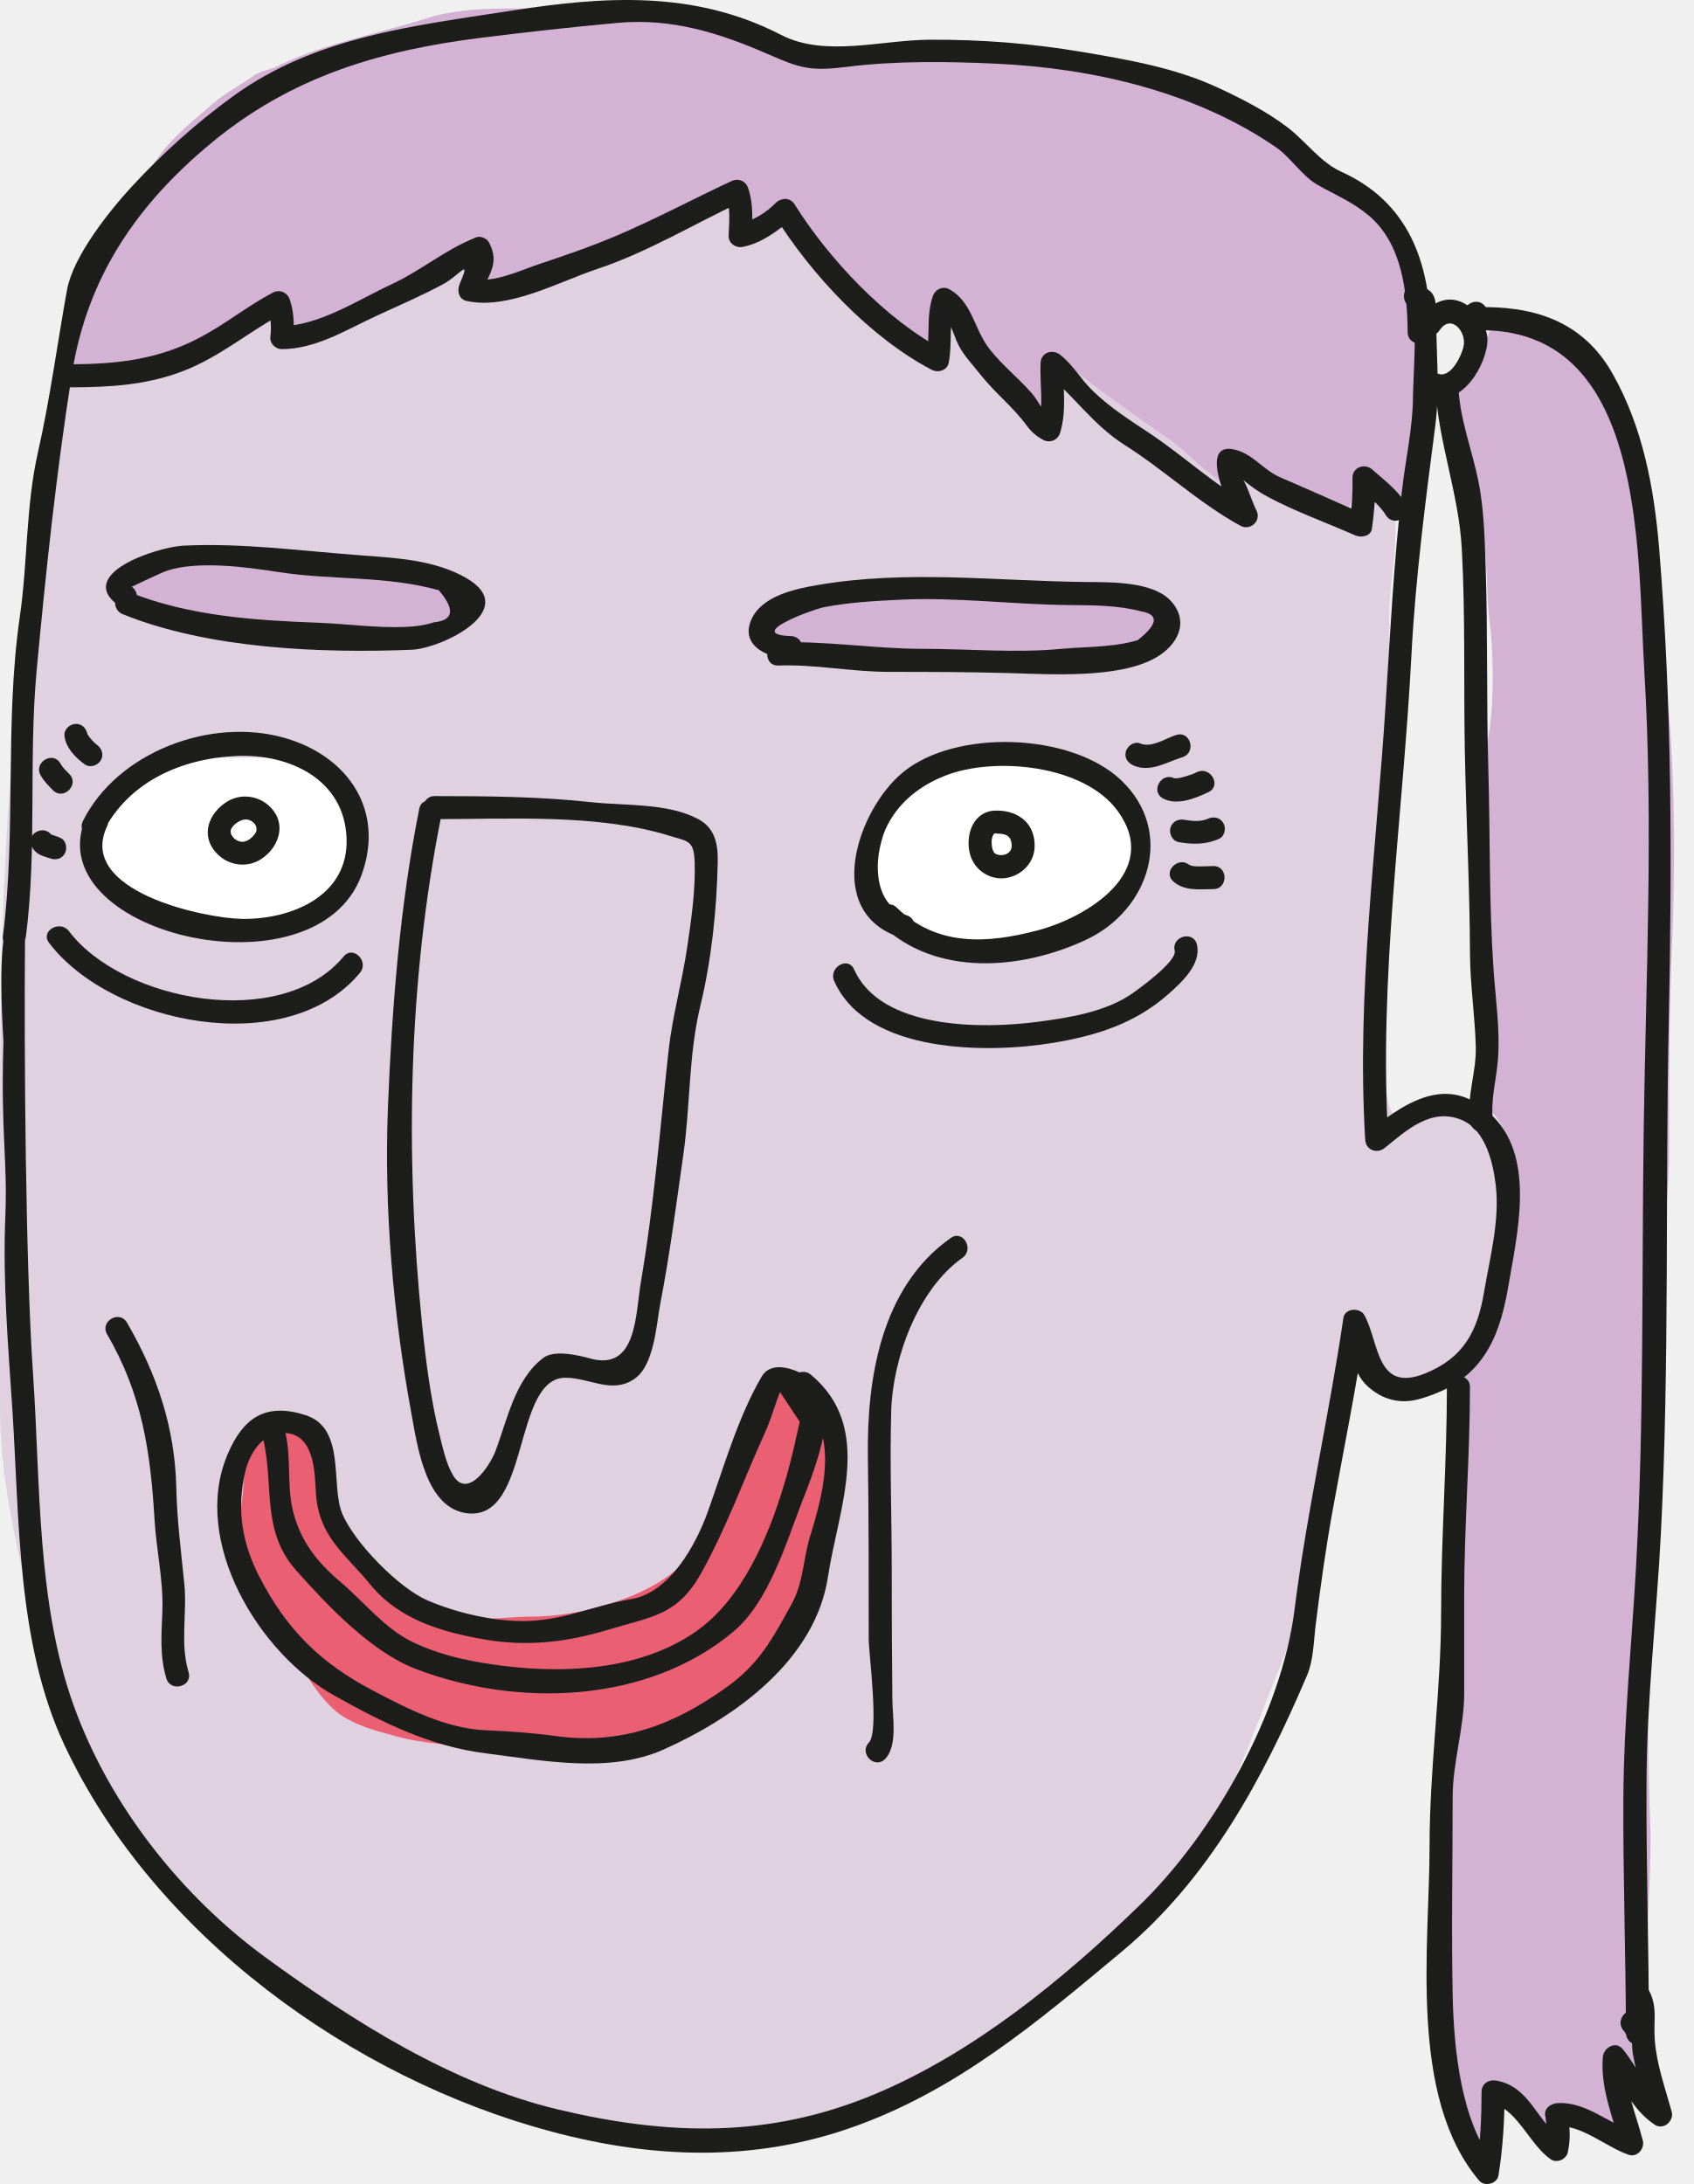
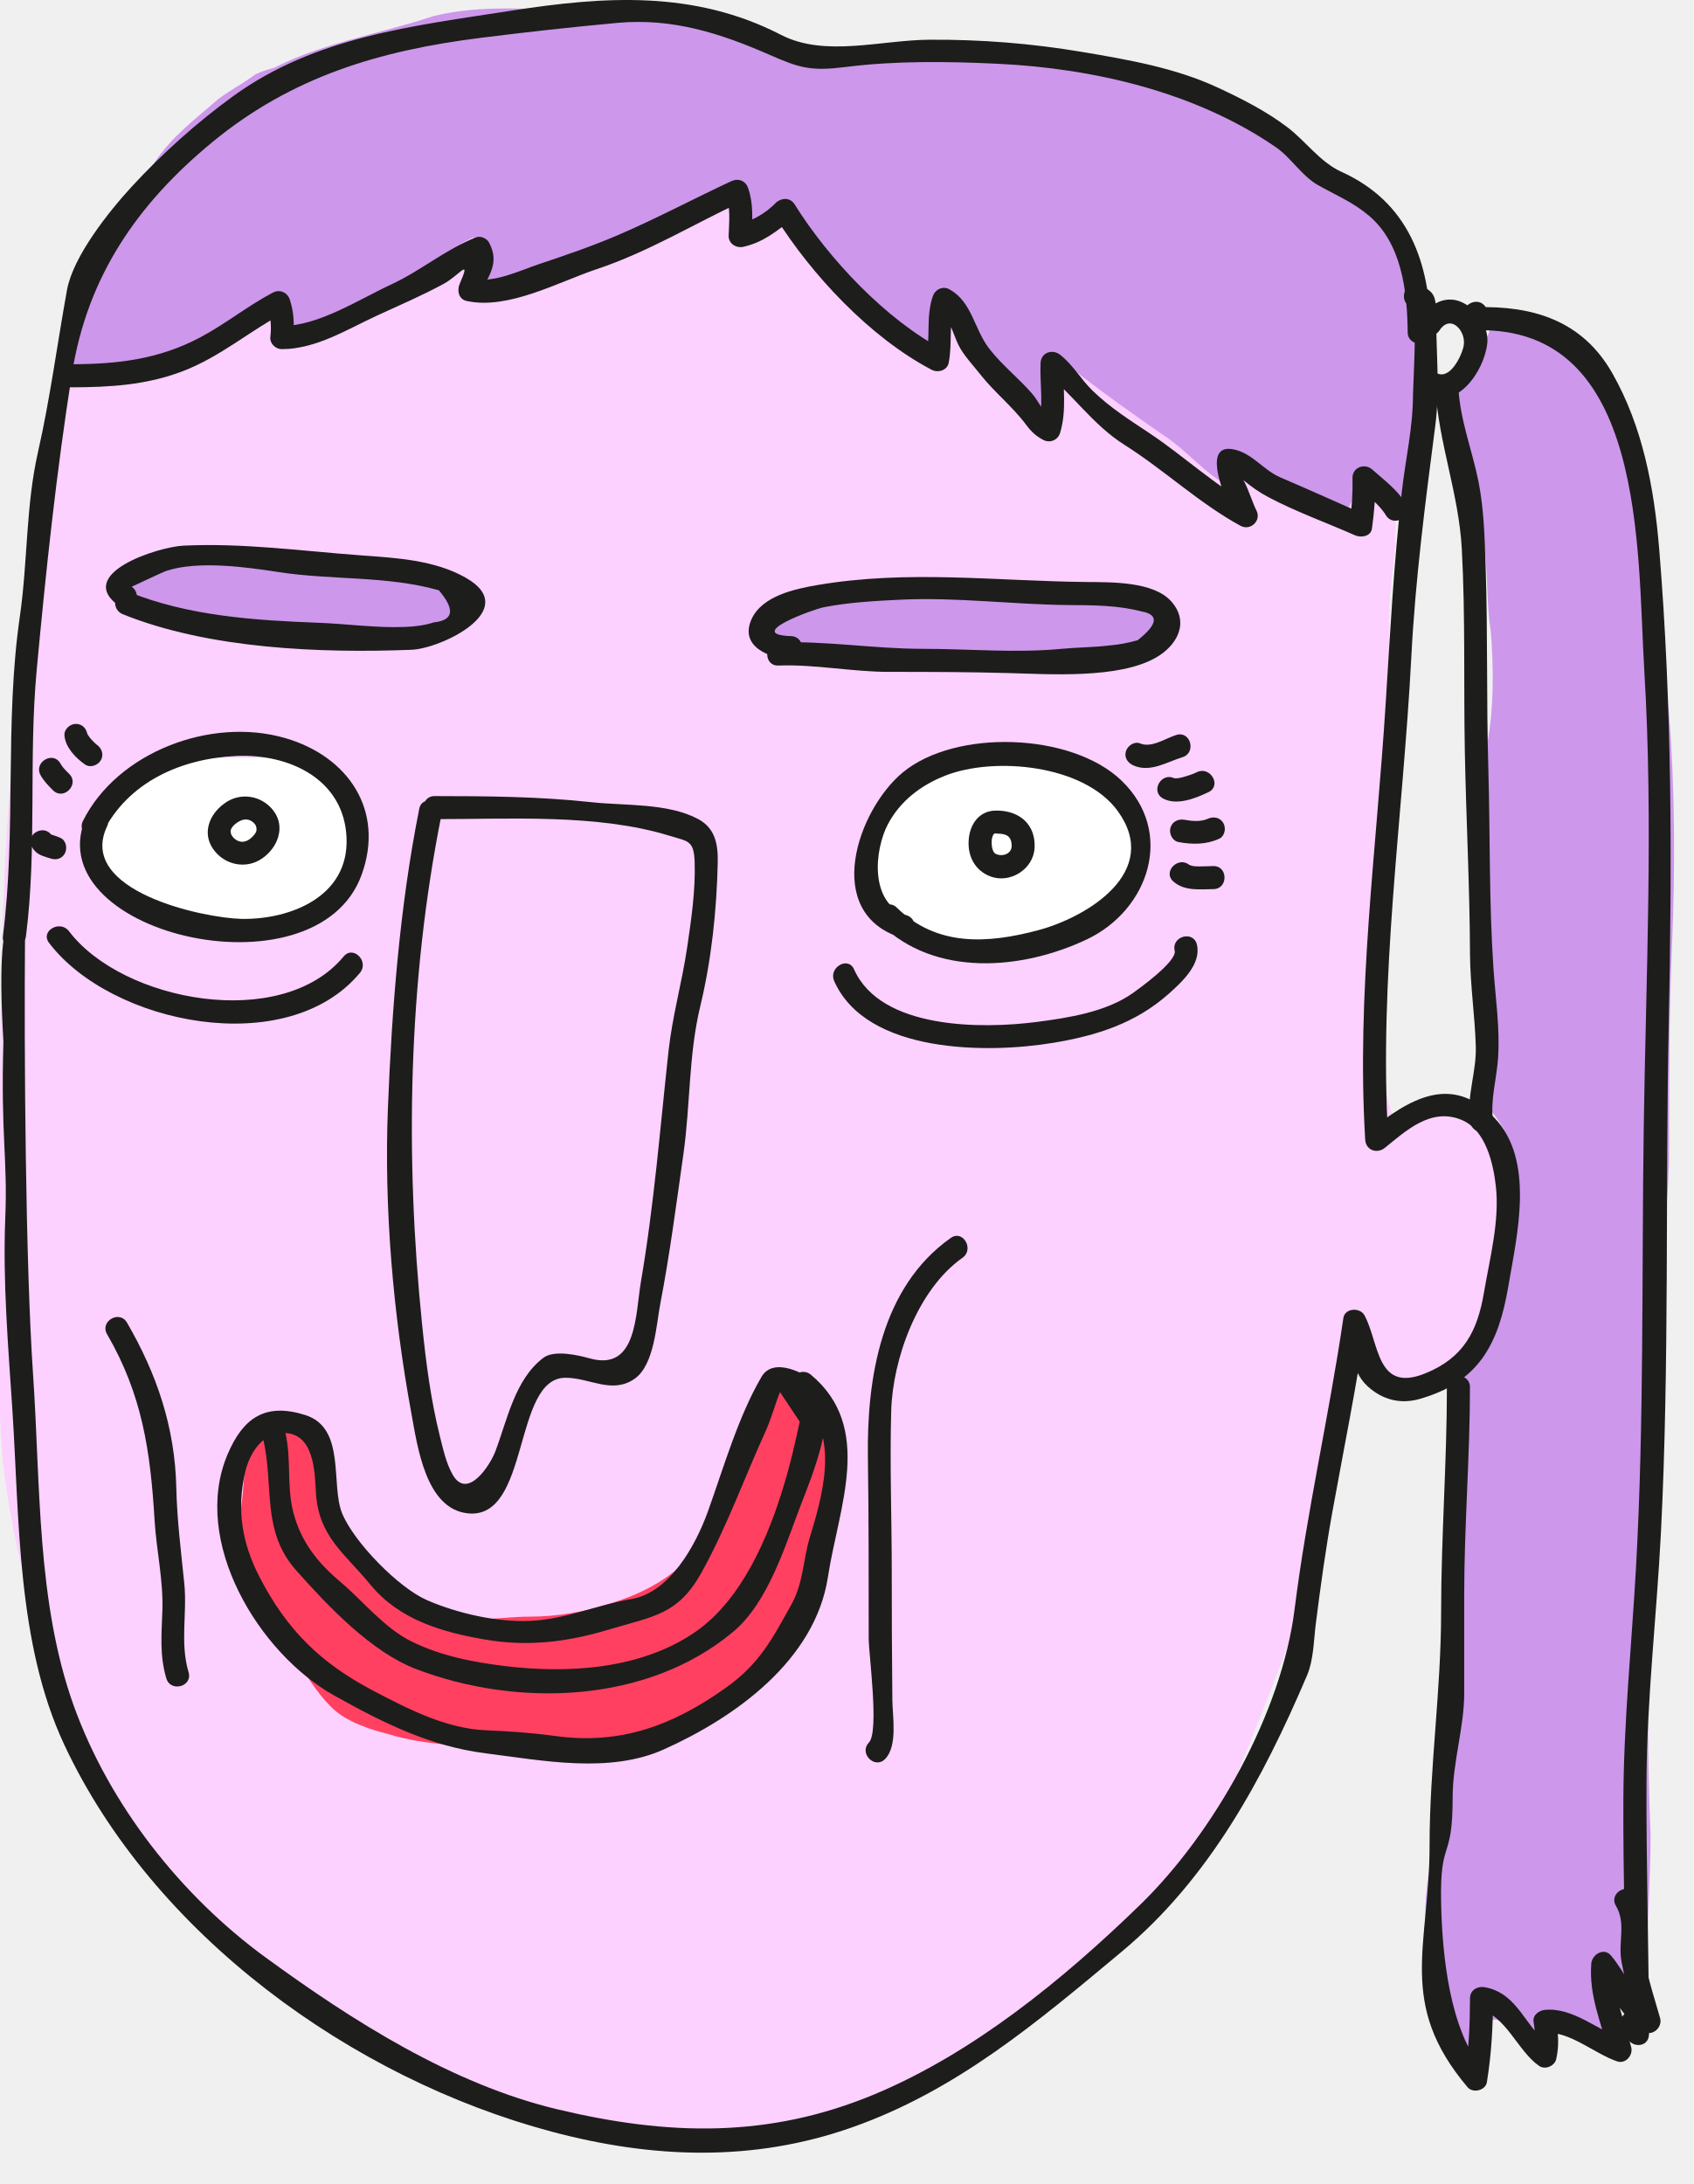
<svg xmlns="http://www.w3.org/2000/svg" width="38" height="49" viewBox="0 0 38 49" fill="none">
-   <path d="M10.068 3.603C8.068 3.785 5.799 5.212 3.921 5.857C2.203 6.448 1.535 7.953 1.252 9.647C0.852 12.046 0.487 14.561 0.276 16.981C0 20.153 0 23.187 0 26.359V31.6C0 33.255 0.414 34.91 0.827 36.565C1.519 39.331 2.219 41.033 4.329 43.047C6.387 45.011 9.589 46.946 12.341 47.7C16.58 48.862 20.684 47.311 23.859 44.425C24.962 43.598 26.479 42.633 27.031 41.392C27.721 40.012 28.272 38.495 28.824 37.116C29.238 36.013 29.238 34.772 29.651 33.531C29.927 32.565 29.927 31.186 30.479 30.221C30.969 30.417 30.884 30.945 31.269 31.143C31.452 31.238 32.503 31.289 32.608 31.09C33.257 29.855 33.741 28.272 33.801 26.88C33.827 26.28 33.853 25.46 33.328 25.041C33.006 24.784 31.175 24.898 31.305 25.117C30.893 24.427 31.168 23.187 31.03 22.36C30.893 21.532 30.893 20.705 30.893 19.877C30.893 17.946 31.168 15.878 31.168 13.809C31.168 13.119 31.306 12.568 31.306 12.016C31.306 11.189 31.444 10.499 30.754 10.085C28.824 8.982 27.307 7.741 25.652 6.362C25.238 6.086 24.824 5.948 24.273 5.81C23.583 5.534 22.893 4.983 22.066 4.569C20.273 3.603 18.342 2.776 16.274 2.776C14.205 2.776 12.136 3.328 10.068 3.603Z" fill="#DFD1DF" />
-   <path d="M6.482 1.397C6.206 1.535 5.999 1.535 5.723 1.672C5.448 1.879 5.172 2.017 4.896 2.224C4.344 2.707 3.861 3.052 3.448 3.672C2.896 4.569 2.206 5.396 1.724 6.293C1.517 6.775 1.379 7.327 1.379 7.878C1.379 8.085 1.31 8.361 1.586 8.43C1.793 8.499 2.206 8.43 2.413 8.43C2.896 8.43 3.31 8.43 3.724 8.292C4.068 8.154 4.344 8.017 4.689 7.878L5.516 7.465C5.792 7.327 5.999 7.051 6.206 6.913C6.413 7.258 5.999 7.948 6.62 7.81C6.896 7.741 7.24 7.396 7.585 7.189C7.861 6.982 8.137 6.775 8.482 6.637C8.826 6.362 9.171 6.223 9.516 6.017C9.861 5.81 10.274 5.465 10.619 5.327C10.895 5.672 10.481 6.293 11.171 6.293C11.998 6.293 12.619 6.223 13.377 5.948C14.067 5.672 14.688 5.396 15.308 5.12C15.653 4.982 16.067 4.775 16.412 4.638C17.032 4.293 16.619 4.638 16.687 4.982C16.756 5.396 17.377 4.775 17.722 4.914C18.204 5.189 18.342 6.017 18.687 6.43C19.032 6.775 19.583 7.051 19.997 7.327C20.411 7.603 20.687 7.878 21.17 8.017C21.308 7.81 21.238 7.396 21.377 7.12C21.721 7.396 21.859 7.878 22.135 8.223C22.342 8.568 22.549 8.913 22.825 9.189C23.583 10.154 23.514 8.499 23.997 8.223C24.686 8.775 25.376 9.258 26.066 9.74C26.617 10.085 27.031 10.637 27.583 10.913C27.79 10.637 27.651 10.43 28.065 10.637C28.341 10.775 28.617 10.913 28.893 11.12C29.306 11.326 29.72 11.464 30.134 11.602C30.272 11.464 30.341 11.051 30.547 10.982C30.686 10.982 30.893 11.188 31.099 11.257C31.582 11.395 31.651 11.051 31.72 10.637C31.927 9.947 31.858 9.189 31.996 8.43C32.065 7.948 32.203 7.465 31.996 6.982C31.789 6.223 31.582 5.189 30.961 4.638C30.341 4.017 29.582 3.534 28.893 3.052C28.203 2.638 27.376 2.224 26.617 2.086C25.79 1.879 25.1 1.397 24.204 1.397C22.756 1.397 21.308 1.328 19.859 1.328C19.308 1.328 18.756 1.328 18.204 1.397C17.515 1.465 17.101 0.983 16.549 0.638C15.515 0.086 14.274 0.224 13.171 0.224C11.998 0.224 10.826 0.086 9.723 0.362C8.482 0.776 7.103 0.983 5.999 1.604M32.479 8.982C32.617 9.327 32.547 9.602 32.617 9.878C32.754 10.43 32.961 10.982 33.099 11.464C33.444 12.292 33.306 13.326 33.444 14.154C33.513 14.981 33.513 15.877 33.375 16.636C33.237 17.394 33.237 18.084 33.237 18.843V23.945C33.237 24.359 33.168 24.635 33.444 24.911C33.72 25.255 33.927 25.6 33.927 26.083C33.996 26.91 33.858 27.738 33.72 28.496C33.651 29.186 33.513 30.013 33.099 30.565C32.893 30.703 32.824 30.772 32.824 30.979V33.186C32.824 34.978 32.824 36.84 32.547 38.564C32.479 39.392 32.341 40.219 32.203 41.047C31.866 43.069 32.073 45.425 32.778 47.34C32.842 47.515 33.048 48.159 33.204 48.246C33.886 48.625 33.306 47.253 33.789 47.253C33.927 47.253 34.203 47.597 34.341 47.735C34.409 47.804 34.616 48.149 34.823 48.08C35.03 48.011 34.892 47.528 35.168 47.391C35.582 47.253 36.064 47.873 36.409 48.011C36.547 47.666 36.409 47.321 36.547 46.977C36.685 46.356 36.823 46.839 37.099 47.046C37.237 46.701 37.099 46.218 37.03 45.942C36.961 45.184 36.961 44.494 36.961 43.736C36.961 42.908 37.03 42.081 37.03 41.184C36.961 39.46 36.961 37.668 36.961 35.875C36.961 34.634 36.961 33.461 37.099 32.151C37.168 31.048 37.099 29.944 37.237 28.841C37.306 27.807 37.444 26.841 37.444 25.807C37.444 24.29 37.444 22.773 37.512 21.187C37.581 19.532 37.581 17.739 37.444 16.015C37.375 15.257 37.099 14.498 37.099 13.74C37.099 13.119 37.03 12.636 36.892 12.016C36.547 10.292 35.996 7.878 34.134 7.258C33.927 7.258 33.789 7.189 33.651 7.189C33.306 7.189 33.513 7.258 33.375 7.534C33.237 7.741 33.03 7.948 32.893 8.154C32.824 8.361 32.754 8.568 32.547 8.775" fill="#D4B2D4" />
-   <path d="M5.982 31.823C5.413 32.237 5.516 33.168 5.413 33.788C5.361 34.047 5.309 34.306 5.361 34.564C5.413 34.874 5.62 35.185 5.775 35.443C5.878 35.754 6.085 36.012 6.24 36.271C6.395 36.633 6.551 36.995 6.706 37.305C6.913 37.667 7.223 38.133 7.533 38.391C7.843 38.65 8.309 38.805 8.723 38.908C9.55 39.167 10.481 39.167 11.36 39.219C11.877 39.27 12.395 39.27 12.86 39.27C13.481 39.27 13.998 39.322 14.567 39.115C15.032 38.908 15.601 38.65 16.015 38.34C16.584 37.977 17.049 37.46 17.463 36.943C17.721 36.581 17.928 36.271 18.084 35.857C18.29 35.288 18.601 34.719 18.756 34.099C18.911 33.426 19.066 32.392 18.601 31.771C18.342 31.306 17.67 30.53 17.153 31.099C16.791 31.513 16.739 32.237 16.532 32.754C16.325 33.375 16.015 34.15 15.601 34.719C15.239 35.34 14.412 35.754 13.739 35.961C13.119 36.167 12.498 36.271 11.877 36.271C11.257 36.271 10.585 36.426 10.016 36.219C9.705 36.167 9.395 36.064 9.136 35.857C8.774 35.65 8.568 35.34 8.309 35.133C7.999 34.823 7.688 34.616 7.533 34.202C7.378 33.84 7.326 33.426 7.275 33.064C7.223 32.702 6.551 31.461 6.085 31.927" fill="#EA5F72" />
+   <path d="M10.068 3.603C8.068 3.785 5.799 5.212 3.921 5.857C2.203 6.448 1.535 7.953 1.252 9.647C0.852 12.046 0.487 14.561 0.276 16.981C0 20.153 0 23.187 0 26.359V31.6C0 33.255 0.414 34.91 0.827 36.565C1.519 39.331 2.219 41.033 4.329 43.047C6.387 45.011 9.589 46.946 12.341 47.7C16.58 48.862 20.684 47.311 23.859 44.425C24.962 43.598 26.479 42.633 27.031 41.392C27.721 40.012 28.272 38.495 28.824 37.116C29.238 36.013 29.238 34.772 29.651 33.531C29.927 32.565 29.927 31.186 30.479 30.221C30.969 30.417 30.884 30.945 31.269 31.143C31.452 31.238 32.503 31.289 32.608 31.09C33.257 29.855 33.741 28.272 33.801 26.88C33.827 26.28 33.853 25.46 33.328 25.041C33.006 24.784 31.175 24.898 31.305 25.117C30.893 24.427 31.168 23.187 31.03 22.36C30.893 21.532 30.893 20.705 30.893 19.877C30.893 17.946 31.168 15.878 31.168 13.809C31.168 13.119 31.306 12.568 31.306 12.016C31.306 11.189 31.444 10.499 30.754 10.085C28.824 8.982 27.307 7.741 25.652 6.362C25.238 6.086 24.824 5.948 24.273 5.81C23.583 5.534 22.893 4.983 22.066 4.569C20.273 3.603 18.342 2.776 16.274 2.776C14.205 2.776 12.136 3.328 10.068 3.603Z" fill="#FCD0FF" />
+   <path d="M6.482 1.397C6.206 1.535 5.999 1.535 5.723 1.672C5.448 1.879 5.172 2.017 4.896 2.224C4.344 2.707 3.861 3.052 3.448 3.672C2.896 4.569 2.206 5.396 1.724 6.293C1.517 6.775 1.379 7.327 1.379 7.878C1.379 8.085 1.31 8.361 1.586 8.43C1.793 8.499 2.206 8.43 2.413 8.43C2.896 8.43 3.31 8.43 3.724 8.292C4.068 8.154 4.344 8.017 4.689 7.878L5.516 7.465C5.792 7.327 5.999 7.051 6.206 6.913C6.413 7.258 5.999 7.948 6.62 7.81C6.896 7.741 7.24 7.396 7.585 7.189C7.861 6.982 8.137 6.775 8.482 6.637C8.826 6.362 9.171 6.223 9.516 6.017C9.861 5.81 10.274 5.465 10.619 5.327C10.895 5.672 10.481 6.293 11.171 6.293C11.998 6.293 12.619 6.223 13.377 5.948C14.067 5.672 14.688 5.396 15.308 5.12C15.653 4.982 16.067 4.775 16.412 4.638C17.032 4.293 16.619 4.638 16.687 4.982C16.756 5.396 17.377 4.775 17.722 4.914C18.204 5.189 18.342 6.017 18.687 6.43C19.032 6.775 19.583 7.051 19.997 7.327C20.411 7.603 20.687 7.878 21.17 8.017C21.308 7.81 21.238 7.396 21.377 7.12C21.721 7.396 21.859 7.878 22.135 8.223C22.342 8.568 22.549 8.913 22.825 9.189C23.583 10.154 23.514 8.499 23.997 8.223C24.686 8.775 25.376 9.258 26.066 9.74C26.617 10.085 27.031 10.637 27.583 10.913C27.79 10.637 27.651 10.43 28.065 10.637C28.341 10.775 28.617 10.913 28.892 11.12C29.306 11.326 29.72 11.464 30.134 11.602C30.272 11.464 30.341 11.05 30.547 10.982C30.686 10.982 30.893 11.188 31.099 11.257C31.582 11.395 31.651 11.05 31.72 10.637C31.927 9.947 31.858 9.189 31.996 8.43C32.065 7.948 32.203 7.465 31.996 6.982C31.789 6.223 31.582 5.189 30.961 4.638C30.341 4.017 29.582 3.534 28.892 3.052C28.203 2.638 27.376 2.224 26.617 2.086C25.79 1.879 25.1 1.397 24.204 1.397C22.756 1.397 21.308 1.328 19.859 1.328C19.308 1.328 18.756 1.328 18.204 1.397C17.515 1.465 17.101 0.983 16.549 0.638C15.515 0.086 14.274 0.224 13.171 0.224C11.998 0.224 10.826 0.086 9.723 0.362C8.482 0.776 7.103 0.983 5.999 1.604M32.479 8.982C32.617 9.326 32.547 9.602 32.617 9.878C32.754 10.43 32.961 10.982 33.099 11.464C33.444 12.292 33.306 13.326 33.444 14.154C33.513 14.981 33.513 15.877 33.375 16.636C33.237 17.394 33.237 18.084 33.237 18.843V23.945C33.237 24.359 33.168 24.635 33.444 24.911C33.72 25.255 33.927 25.6 33.927 26.083C33.996 26.91 33.858 27.738 33.72 28.496C33.651 29.186 33.513 30.013 33.099 30.565C32.893 30.703 32.824 30.772 32.824 30.979V33.186C32.824 34.978 32.824 36.84 32.547 38.564C32.479 39.392 32.341 40.219 32.203 41.047C31.866 43.069 31.843 43.483 32.547 45.398C32.612 45.573 32.818 46.217 32.974 46.304C33.656 46.682 33.075 45.31 33.558 45.31C33.697 45.31 33.972 45.655 34.11 45.793C34.179 45.862 34.386 46.206 34.593 46.138C34.8 46.069 34.662 45.586 34.938 45.448C35.351 45.31 35.834 45.931 36.179 46.069C36.317 45.724 36.179 45.379 36.317 45.034C36.454 44.414 36.593 44.897 36.868 45.103C37.006 44.758 36.868 44.276 36.8 44C36.73 43.242 36.961 44.494 36.961 43.736C36.961 42.908 37.03 42.081 37.03 41.184C36.961 39.46 36.961 37.668 36.961 35.875C36.961 34.634 36.961 33.461 37.099 32.151C37.168 31.048 37.099 29.944 37.237 28.841C37.306 27.807 37.444 26.841 37.444 25.807C37.444 24.29 37.444 22.773 37.512 21.187C37.581 19.532 37.581 17.739 37.444 16.015C37.375 15.257 37.099 14.498 37.099 13.74C37.099 13.119 37.03 12.636 36.892 12.016C36.547 10.292 35.996 7.878 34.134 7.258C33.927 7.258 33.789 7.189 33.651 7.189C33.306 7.189 33.513 7.258 33.375 7.534C33.237 7.741 33.03 7.948 32.893 8.154C32.824 8.361 32.754 8.568 32.547 8.775" fill="#CD97EB" />
+   <path d="M5.982 31.823C5.413 32.237 5.516 33.168 5.413 33.788C5.361 34.047 5.309 34.306 5.361 34.564C5.413 34.874 5.62 35.185 5.775 35.443C5.878 35.754 6.085 36.012 6.24 36.271C6.395 36.633 6.551 36.995 6.706 37.305C6.913 37.667 7.223 38.133 7.533 38.391C7.843 38.65 8.309 38.805 8.723 38.908C9.55 39.167 10.481 39.167 11.36 39.219C11.877 39.27 12.395 39.27 12.86 39.27C13.481 39.27 13.998 39.322 14.567 39.115C15.032 38.908 15.601 38.65 16.015 38.34C16.584 37.977 17.049 37.46 17.463 36.943C17.721 36.581 17.928 36.271 18.084 35.857C18.29 35.288 18.601 34.719 18.756 34.099C18.911 33.426 19.066 32.392 18.601 31.771C18.342 31.306 17.67 30.53 17.153 31.099C16.791 31.513 16.739 32.237 16.532 32.754C16.325 33.375 16.015 34.15 15.601 34.719C15.239 35.34 14.412 35.754 13.739 35.961C13.119 36.167 12.498 36.271 11.877 36.271C11.257 36.271 10.585 36.426 10.016 36.219C9.705 36.167 9.395 36.064 9.136 35.857C8.774 35.65 8.568 35.34 8.309 35.133C7.999 34.823 7.688 34.616 7.533 34.202C7.378 33.84 7.326 33.426 7.275 33.064C7.223 32.702 6.551 31.461 6.085 31.927" fill="#FF4061" />
  <path d="M9.406 18.146C8.969 20.326 8.791 22.634 8.703 24.852C8.613 27.11 8.821 29.492 9.23 31.715C9.367 32.458 9.551 33.852 10.494 33.953C11.901 34.103 11.498 30.907 12.69 30.911C13.236 30.913 13.731 31.286 14.237 30.934C14.681 30.625 14.724 29.714 14.812 29.259C15.026 28.147 15.172 27.021 15.331 25.9C15.49 24.785 15.445 23.674 15.712 22.568C15.962 21.533 16.079 20.419 16.102 19.357C16.111 18.935 16.045 18.578 15.655 18.372C14.976 18.013 14.013 18.079 13.28 17.999C12.105 17.871 10.93 17.861 9.75 17.861C9.417 17.861 9.417 18.378 9.75 18.378C11.424 18.379 13.405 18.254 15.013 18.749C15.44 18.881 15.57 18.845 15.585 19.357C15.603 19.987 15.509 20.631 15.417 21.252C15.303 22.03 15.085 22.793 14.999 23.575C14.809 25.308 14.675 27.026 14.38 28.749C14.254 29.492 14.293 30.771 13.236 30.478C12.971 30.404 12.435 30.279 12.19 30.464C11.551 30.948 11.384 31.85 11.112 32.565C10.995 32.875 10.483 33.669 10.152 33.08C10.007 32.822 9.939 32.506 9.868 32.221C9.662 31.397 9.555 30.553 9.469 29.71C9.084 25.935 9.156 22.016 9.904 18.283C9.97 17.957 9.472 17.819 9.406 18.146Z" fill="#1D1D1B" />
  <path d="M0.077 23.368C0.015 25.499 0.173 25.989 0.119 27.305C0.06 28.756 0.183 30.188 0.278 31.634C0.438 34.09 0.376 36.871 1.444 39.149C3.437 43.402 7.887 46.628 12.375 47.825C14.638 48.429 16.89 48.512 19.108 47.732C21.468 46.903 23.28 45.36 25.172 43.782C27.13 42.148 28.336 39.906 29.323 37.589C29.47 37.245 29.472 36.816 29.517 36.453C29.625 35.596 29.742 34.745 29.896 33.896C30.149 32.496 30.431 31.117 30.637 29.709L30.164 29.771C30.408 30.219 30.255 30.717 30.688 31.108C31.012 31.4 31.409 31.512 31.848 31.387C33.172 31.011 33.619 30.16 33.839 28.858C34.032 27.714 34.446 26.028 33.519 25.071C32.561 24.081 31.619 24.652 30.704 25.387L31.146 25.57C30.926 21.92 31.475 18.352 31.664 14.716C31.754 12.982 31.978 11.261 32.201 9.544C32.308 8.721 32.217 7.832 32.217 7.003C32.217 6.637 32.159 6.512 31.813 6.396C31.495 6.291 31.361 6.79 31.675 6.895C31.808 6.939 31.7 8.655 31.7 8.859C31.7 9.595 31.533 10.293 31.451 11.02C31.273 12.598 31.187 14.2 31.087 15.787C30.881 19.07 30.43 22.273 30.628 25.57C30.643 25.808 30.894 25.894 31.07 25.752C31.532 25.381 32.108 24.828 32.807 25.133C33.339 25.366 33.504 26.118 33.559 26.614C33.646 27.394 33.424 28.223 33.294 28.991C33.146 29.871 32.834 30.464 31.978 30.812C30.873 31.262 30.948 30.131 30.611 29.509C30.512 29.328 30.171 29.344 30.138 29.572C29.818 31.76 29.318 33.914 29.043 36.11C28.753 38.428 27.242 41.122 25.57 42.744C23.853 44.411 21.841 46.058 19.623 46.986C17.247 47.979 14.989 47.917 12.512 47.326C10.14 46.761 7.918 45.346 5.969 43.925C4.058 42.533 2.454 40.493 1.653 38.265C0.82 35.948 0.909 33.286 0.743 30.859C0.57 28.34 0.54 23.59 0.561 21.072C0.563 20.738 -0.156 19.473 0.077 23.368" fill="#1D1D1B" />
  <path d="M0.583 21C0.834 19.025 0.638 17.02 0.823 15.035C1.03 12.807 1.265 10.591 1.615 8.379C1.96 6.202 3.082 4.574 4.766 3.187C6.551 1.717 8.524 1.132 10.791 0.848C11.812 0.72 12.831 0.607 13.856 0.513C15.083 0.402 16.15 0.742 17.261 1.228C17.944 1.528 18.19 1.601 18.98 1.502C20.093 1.362 21.253 1.377 22.371 1.43C24.539 1.532 26.825 2.066 28.623 3.302C28.965 3.537 29.208 3.951 29.572 4.155C29.97 4.378 30.354 4.537 30.708 4.836C31.455 5.466 31.571 6.548 31.581 7.456C31.584 7.789 32.102 7.789 32.098 7.456C32.081 5.881 31.599 4.533 30.088 3.852C29.622 3.641 29.289 3.164 28.884 2.856C28.404 2.491 27.859 2.215 27.314 1.962C26.36 1.52 25.311 1.34 24.282 1.166C23.134 0.973 22.021 0.885 20.855 0.891C19.762 0.897 18.51 1.291 17.522 0.782C15.575 -0.222 13.562 -0.087 11.456 0.242C9.266 0.583 7.072 0.819 5.223 2.163C4.409 2.755 3.645 3.441 2.963 4.179C2.447 4.739 1.64 5.75 1.503 6.506C1.287 7.698 1.122 8.955 0.854 10.134C0.576 11.358 0.624 12.597 0.446 13.826C0.099 16.217 0.368 18.619 0.066 21C0.024 21.33 0.541 21.326 0.583 21Z" fill="#1D1D1B" />
  <path d="M1.609 8.69C2.467 8.687 3.277 8.64 4.085 8.334C4.934 8.013 5.595 7.428 6.381 7.012L6.001 6.857C6.074 7.093 6.094 7.332 6.064 7.574C6.056 7.714 6.187 7.834 6.322 7.833C7.098 7.828 7.768 7.399 8.453 7.083C8.957 6.85 9.463 6.635 9.952 6.369C10.311 6.174 10.58 5.752 10.312 6.372C10.25 6.516 10.288 6.713 10.467 6.752C11.402 6.957 12.524 6.327 13.389 6.038C14.537 5.656 15.576 5.02 16.665 4.512L16.285 4.358C16.394 4.672 16.358 4.968 16.347 5.289C16.341 5.464 16.516 5.573 16.674 5.538C17.123 5.439 17.434 5.181 17.788 4.901L17.382 4.848C18.204 6.164 19.517 7.57 20.903 8.297C21.041 8.37 21.248 8.313 21.283 8.143C21.373 7.69 21.274 7.228 21.425 6.786L21.045 6.94C21.283 7.075 21.385 7.498 21.5 7.735C21.617 7.973 21.831 8.193 21.993 8.4C22.306 8.8 22.713 9.116 23.024 9.534C23.137 9.687 23.24 9.781 23.402 9.868C23.551 9.949 23.732 9.877 23.782 9.714C23.941 9.191 23.837 8.684 23.862 8.145L23.421 8.328C24.079 8.852 24.5 9.52 25.234 9.985C26.13 10.552 26.897 11.286 27.829 11.796C28.057 11.921 28.312 11.672 28.183 11.443C28.12 11.33 27.948 10.816 27.885 10.765C28.089 10.929 28.228 11.033 28.466 11.159C29.079 11.484 29.764 11.728 30.4 12.01C30.534 12.07 30.755 12.037 30.78 11.856C30.834 11.471 30.858 11.106 30.86 10.716L30.419 10.899C30.653 11.107 30.926 11.289 31.093 11.561C31.267 11.844 31.715 11.585 31.539 11.299C31.346 10.985 31.058 10.776 30.785 10.533C30.619 10.386 30.345 10.481 30.343 10.716C30.351 11.051 30.331 11.386 30.281 11.719L30.661 11.564C30.013 11.276 29.38 10.992 28.727 10.712C28.352 10.552 28.116 10.194 27.718 10.092C26.807 9.856 27.654 11.555 27.737 11.704L28.09 11.35C27.258 10.894 26.576 10.245 25.791 9.721C25.341 9.421 24.909 9.15 24.516 8.769C24.237 8.499 24.092 8.206 23.787 7.962C23.612 7.823 23.356 7.905 23.345 8.145C23.323 8.629 23.428 9.101 23.283 9.576C23.41 9.524 23.536 9.473 23.663 9.422C23.387 9.271 23.327 9.028 23.144 8.819C22.841 8.475 22.481 8.191 22.199 7.83C21.851 7.385 21.814 6.781 21.306 6.494C21.154 6.407 20.981 6.49 20.927 6.648C20.772 7.101 20.877 7.54 20.783 8.005L21.164 7.85C19.878 7.176 18.592 5.809 17.828 4.587C17.733 4.434 17.554 4.431 17.422 4.535C17.176 4.79 16.881 4.958 16.537 5.039L16.864 5.289C16.878 4.917 16.906 4.574 16.784 4.22C16.726 4.052 16.561 3.992 16.404 4.066C15.545 4.466 14.726 4.906 13.851 5.28C13.276 5.526 12.688 5.727 12.095 5.925C11.66 6.07 11.081 6.358 10.605 6.253L10.759 6.633C10.954 6.181 11.221 5.914 10.973 5.444C10.923 5.349 10.784 5.285 10.681 5.325C10.012 5.585 9.449 6.069 8.791 6.375C8.045 6.721 7.155 7.31 6.322 7.316L6.581 7.574C6.598 7.253 6.599 7.022 6.501 6.72C6.447 6.557 6.273 6.485 6.121 6.565C5.549 6.867 5.052 7.275 4.475 7.578C3.552 8.064 2.637 8.169 1.609 8.172C1.276 8.173 1.276 8.69 1.609 8.69Z" fill="#1D1D1B" />
-   <path d="M2.823 13.53C3.252 13.745 3.895 13.816 4.323 13.959C4.894 14.102 5.466 14.102 6.037 14.173C7.037 14.245 7.965 14.245 8.965 14.316C9.393 14.388 11.035 14.031 10.464 13.316C10.107 12.888 9.036 12.817 8.465 12.745C7.607 12.674 6.751 12.674 5.965 12.531C5.251 12.46 4.466 12.46 3.751 12.531C3.537 12.602 2.109 13.031 2.823 13.388" fill="#D4B2D4" />
+   <path d="M2.823 13.53C3.252 13.745 3.895 13.816 4.323 13.959C4.894 14.102 5.466 14.102 6.037 14.173C7.037 14.245 7.965 14.245 8.965 14.316C9.393 14.388 11.035 14.031 10.464 13.316C10.107 12.888 9.036 12.817 8.465 12.745C7.607 12.674 6.751 12.674 5.965 12.531C5.251 12.46 4.466 12.46 3.751 12.531C3.537 12.602 2.109 13.031 2.823 13.388" fill="#CD97EB" />
  <path d="M2.754 13.78C4.677 14.558 7.189 14.659 9.236 14.578C9.895 14.551 11.714 13.684 10.451 12.963C9.751 12.563 8.887 12.517 8.098 12.46C6.768 12.362 5.449 12.178 4.114 12.242C3.535 12.271 1.633 12.884 2.693 13.611C2.969 13.8 3.227 13.352 2.954 13.164C2.957 13.167 3.616 12.848 3.734 12.808C4.437 12.573 5.528 12.723 6.238 12.833C7.438 13.021 8.665 12.911 9.845 13.243C10.214 13.677 10.177 13.917 9.734 13.963C9.524 14.032 9.302 14.058 9.083 14.066C8.447 14.092 7.777 13.996 7.139 13.972C5.714 13.918 4.227 13.822 2.892 13.281C2.583 13.156 2.449 13.657 2.754 13.78Z" fill="#1D1D1B" />
-   <path d="M17.463 14.673C18.034 14.601 18.605 14.816 19.177 14.816H21.462C22.247 14.816 23.032 14.887 23.818 14.816C24.389 14.745 25.675 14.816 26.103 14.316C26.746 13.388 24.889 13.316 24.389 13.316C23.461 13.316 22.533 13.316 21.675 13.173C21.105 13.173 16.605 13.102 17.105 14.316C17.248 14.53 17.534 14.53 17.748 14.53" fill="#D4B2D4" />
+   <path d="M17.463 14.673C18.034 14.601 18.605 14.816 19.177 14.816H21.462C22.247 14.816 23.032 14.887 23.818 14.816C24.389 14.745 25.675 14.816 26.103 14.316C26.746 13.388 24.889 13.316 24.389 13.316C23.461 13.316 22.533 13.316 21.675 13.173C21.105 13.173 16.605 13.102 17.105 14.316C17.248 14.53 17.534 14.53 17.748 14.53" fill="#CD97EB" />
  <path d="M17.463 14.932C18.282 14.901 19.115 15.074 19.944 15.074C20.843 15.074 21.741 15.076 22.64 15.101C23.545 15.126 25.093 15.231 25.924 14.759C26.415 14.482 26.694 13.958 26.274 13.49C25.874 13.044 24.932 13.063 24.389 13.058C22.344 13.038 20.375 12.779 18.339 13.126C17.832 13.213 17.097 13.369 16.86 13.893C16.583 14.509 17.265 14.772 17.748 14.789C18.082 14.8 18.081 14.283 17.748 14.272C16.683 14.235 18.244 13.671 18.476 13.625C19.039 13.514 19.619 13.483 20.191 13.455C21.466 13.393 22.716 13.565 23.992 13.575C24.54 13.579 25.07 13.579 25.606 13.717C26.004 13.788 25.977 14.004 25.525 14.363C25.318 14.423 25.107 14.463 24.892 14.481C24.536 14.524 24.175 14.523 23.818 14.557C22.787 14.656 21.729 14.557 20.695 14.557C19.616 14.557 18.532 14.375 17.462 14.414C17.13 14.427 17.129 14.944 17.463 14.932ZM2.402 29.934C3.192 31.295 3.375 32.559 3.468 34.107C3.509 34.784 3.667 35.46 3.643 36.139C3.624 36.667 3.579 37.146 3.732 37.657C3.828 37.975 4.327 37.839 4.231 37.519C4.034 36.862 4.202 36.201 4.135 35.533C4.062 34.812 3.971 34.1 3.955 33.374C3.925 32.026 3.52 30.829 2.848 29.673C2.681 29.385 2.234 29.645 2.402 29.934ZM21.331 27.774C19.763 28.88 19.446 30.926 19.471 32.692C19.491 34.047 19.489 35.403 19.489 36.759C19.489 37.115 19.73 38.851 19.493 39.097C19.262 39.337 19.628 39.704 19.859 39.463C20.141 39.17 20.025 38.518 20.02 38.158C20.009 37.188 20.006 36.218 20.006 35.248C20.006 34.051 19.96 32.85 19.994 31.654C20.027 30.494 20.582 28.933 21.592 28.22C21.863 28.03 21.604 27.581 21.331 27.774ZM25.439 17.178C25.814 17.335 26.178 17.096 26.529 16.988C26.846 16.889 26.71 16.39 26.391 16.489C26.145 16.565 25.835 16.788 25.577 16.679C25.446 16.625 25.292 16.737 25.258 16.86C25.218 17.009 25.309 17.123 25.439 17.178ZM26.092 17.914C26.399 18.082 26.826 17.91 27.114 17.771C27.414 17.626 27.152 17.18 26.853 17.324C26.764 17.368 26.67 17.399 26.575 17.426C26.524 17.441 26.47 17.455 26.417 17.461C26.395 17.463 26.373 17.463 26.35 17.463C26.379 17.463 26.307 17.442 26.353 17.467C26.06 17.307 25.799 17.753 26.092 17.914ZM26.439 18.892C26.75 18.95 27.06 18.951 27.352 18.818C27.48 18.76 27.511 18.577 27.445 18.465C27.368 18.334 27.219 18.313 27.091 18.372C26.938 18.441 26.736 18.423 26.577 18.393C26.438 18.367 26.298 18.429 26.258 18.574C26.223 18.701 26.301 18.866 26.439 18.892ZM26.325 19.778C26.575 19.997 26.913 19.951 27.222 19.948C27.555 19.945 27.555 19.428 27.222 19.431C27.122 19.433 27.022 19.439 26.922 19.439C26.872 19.439 26.82 19.439 26.771 19.432C26.749 19.428 26.727 19.423 26.706 19.416C26.724 19.421 26.666 19.39 26.69 19.412C26.441 19.193 26.074 19.557 26.325 19.778ZM1.446 16.5C1.467 16.768 1.697 17.005 1.907 17.152C2.023 17.233 2.194 17.173 2.261 17.059C2.337 16.93 2.283 16.786 2.168 16.705C2.145 16.689 2.143 16.688 2.163 16.702C2.149 16.691 2.136 16.679 2.123 16.666C2.089 16.635 2.057 16.6 2.027 16.564C2.009 16.544 2 16.53 1.974 16.488C1.966 16.475 1.959 16.462 1.952 16.449C1.981 16.503 1.956 16.416 1.963 16.5C1.952 16.359 1.854 16.241 1.704 16.241C1.572 16.241 1.435 16.359 1.446 16.5ZM0.91 17.392C0.981 17.521 1.086 17.628 1.188 17.73C1.424 17.967 1.79 17.601 1.554 17.365C1.481 17.292 1.406 17.222 1.356 17.131C1.195 16.839 0.749 17.1 0.91 17.392ZM0.72 19.011C0.765 19.084 0.823 19.142 0.901 19.179C0.945 19.2 0.99 19.217 1.037 19.231C1.046 19.234 1.139 19.265 1.097 19.247C1.226 19.305 1.375 19.285 1.451 19.154C1.517 19.042 1.487 18.858 1.358 18.8C1.306 18.777 1.255 18.756 1.2 18.74C1.174 18.732 1.149 18.725 1.124 18.716C1.142 18.723 1.156 18.734 1.166 18.75C0.99 18.467 0.543 18.727 0.72 19.011ZM31.941 8.8C32.655 9.279 33.295 8.337 33.366 7.709C33.406 7.348 33.15 6.968 32.842 6.803C32.45 6.592 32.069 6.815 31.849 7.151C31.664 7.43 32.112 7.689 32.295 7.412C32.548 7.027 32.91 7.44 32.834 7.774C32.779 8.017 32.509 8.56 32.202 8.354C31.924 8.168 31.666 8.615 31.941 8.8Z" fill="#1D1D1B" />
  <path d="M32.885 7.153C32.948 7.253 32.992 7.311 33.093 7.371L33.224 6.889L33.108 6.893C32.776 6.907 32.774 7.42 33.108 7.411C36.935 7.299 36.726 12.341 36.89 15.056C37.095 18.46 36.927 21.878 36.877 25.285C36.829 28.589 36.888 31.89 36.702 35.191C36.605 36.917 36.428 38.623 36.42 40.355C36.411 42.115 36.474 43.874 36.478 45.633H36.995C36.968 45.416 36.937 45.359 36.79 45.191C36.57 44.939 36.206 45.307 36.423 45.556L36.478 45.633C36.518 45.954 36.996 45.976 36.995 45.633C36.991 43.741 36.93 41.849 36.939 39.957C36.948 38.097 37.167 36.252 37.262 34.397C37.456 30.578 37.358 26.749 37.438 22.927C37.513 19.379 37.515 15.848 37.223 12.309C37.11 10.946 36.854 9.57 36.17 8.37C35.492 7.181 34.377 6.856 33.108 6.893V7.411L33.224 7.406C33.476 7.395 33.583 7.057 33.354 6.924L33.332 6.892C33.154 6.61 32.706 6.87 32.885 7.153Z" fill="#1D1D1B" />
-   <path d="M32.202 8.707C32.272 9.932 32.728 11.075 32.795 12.314C32.877 13.827 32.835 15.342 32.863 16.856C32.892 18.372 32.973 19.887 32.979 21.404C32.983 22.097 33.089 22.785 33.109 23.477C33.126 24.057 32.902 24.576 32.979 25.161C33.022 25.487 33.54 25.491 33.496 25.161C33.432 24.667 33.574 24.23 33.608 23.746C33.654 23.076 33.552 22.405 33.506 21.738C33.404 20.248 33.433 18.73 33.39 17.235C33.346 15.72 33.38 14.205 33.329 12.69C33.307 12.06 33.292 11.421 33.169 10.803C33.026 10.093 32.76 9.438 32.719 8.707C32.7 8.375 32.183 8.373 32.202 8.707ZM32.461 31.122C32.461 32.807 32.331 34.489 32.331 36.172C32.331 37.928 32.072 39.649 32.072 41.407C32.072 43.655 31.59 47.04 33.185 48.925C33.304 49.066 33.586 48.998 33.617 48.811C33.719 48.183 33.754 47.565 33.756 46.928L33.429 47.178C34.032 47.285 34.304 48.112 34.792 48.447C34.926 48.54 35.137 48.449 35.172 48.293C35.241 47.981 35.216 47.768 35.181 47.447L34.922 47.706C35.465 47.656 36.028 48.169 36.538 48.344C36.731 48.41 36.902 48.207 36.856 48.025C36.695 47.397 36.425 46.812 36.476 46.151L36.035 46.334C36.428 46.798 36.605 47.325 37.124 47.67C37.318 47.799 37.561 47.588 37.504 47.378C37.357 46.842 37.165 46.322 37.124 45.762C37.091 45.3 37.203 45.003 36.959 44.596C36.788 44.31 36.341 44.57 36.513 44.856C36.746 45.246 36.559 45.677 36.636 46.1C36.725 46.582 36.875 47.044 37.005 47.516L37.385 47.224C36.933 46.924 36.741 46.371 36.4 45.968C36.242 45.78 35.975 45.948 35.959 46.151C35.904 46.869 36.182 47.478 36.357 48.163L36.676 47.845C36.103 47.649 35.556 47.131 34.922 47.188C34.794 47.2 34.647 47.298 34.664 47.447C34.704 47.682 34.707 47.918 34.673 48.155L35.053 48.001C34.468 47.6 34.333 46.815 33.566 46.679C33.403 46.65 33.239 46.749 33.239 46.928C33.237 47.519 33.214 48.087 33.118 48.673L33.551 48.559C32.773 47.641 32.615 45.934 32.591 44.791C32.559 43.303 32.59 41.81 32.59 40.321C32.59 39.536 32.849 38.761 32.849 37.989V35.785C32.849 34.233 32.978 32.678 32.978 31.122C32.978 30.788 32.461 30.788 32.461 31.122Z" fill="#1D1D1B" />
+   <path d="M32.202 8.707C32.272 9.932 32.728 11.075 32.795 12.314C32.877 13.827 32.835 15.342 32.863 16.856C32.892 18.372 32.973 19.887 32.979 21.404C32.983 22.097 33.089 22.785 33.109 23.477C33.126 24.057 32.902 24.576 32.979 25.161C33.022 25.487 33.54 25.491 33.496 25.161C33.432 24.667 33.574 24.23 33.608 23.746C33.654 23.076 33.552 22.405 33.506 21.738C33.404 20.248 33.433 18.73 33.39 17.235C33.346 15.72 33.38 14.205 33.329 12.69C33.307 12.06 33.292 11.421 33.169 10.803C33.026 10.093 32.76 9.438 32.719 8.707C32.7 8.375 32.183 8.373 32.202 8.707ZM32.461 31.122C32.461 32.807 32.331 34.489 32.331 36.172C32.331 37.928 32.072 39.649 32.072 41.407C32.072 43.655 31.331 44.945 32.925 46.829C33.045 46.97 33.327 46.903 33.358 46.716C33.46 46.088 33.494 45.469 33.496 44.833L33.169 45.083C33.773 45.189 34.044 46.017 34.532 46.352C34.667 46.444 34.878 46.353 34.913 46.198C34.982 45.886 34.957 45.672 34.921 45.352L34.663 45.61C35.206 45.561 35.768 46.074 36.278 46.248C36.471 46.315 36.642 46.111 36.596 45.93C36.436 45.301 36.166 44.717 36.217 44.056L35.775 44.239C36.168 44.703 36.345 45.23 36.865 45.575C37.059 45.703 37.302 45.492 37.245 45.282C37.097 44.747 36.906 44.226 36.865 43.667C36.831 43.205 36.944 42.907 36.7 42.5C36.529 42.215 36.082 42.474 36.254 42.761C36.486 43.151 36.299 43.581 36.377 44.004C36.465 44.486 36.616 44.948 36.745 45.42L37.126 45.128C36.673 44.828 36.482 44.276 36.141 43.873C35.983 43.685 35.715 43.852 35.7 44.056C35.644 44.774 35.923 45.382 36.098 46.068L36.416 45.749C35.843 45.554 35.297 45.035 34.663 45.093C34.535 45.105 34.388 45.202 34.404 45.352C34.444 45.587 34.447 45.823 34.413 46.06L34.794 45.906C34.209 45.504 34.074 44.72 33.306 44.584C33.143 44.555 32.98 44.653 32.979 44.833C32.977 45.424 32.954 45.992 32.859 46.578L33.291 46.464C32.513 45.545 32.355 43.839 32.331 42.696C32.3 41.207 32.59 41.81 32.59 40.321C32.59 39.536 32.849 38.761 32.849 37.989V35.785C32.849 34.233 32.978 32.678 32.978 31.122C32.978 30.788 32.461 30.788 32.461 31.122Z" fill="#1D1D1B" />
  <path d="M5.899 32.267C6.156 33.312 5.848 34.339 6.645 35.233C7.348 36.024 8.327 37.063 9.336 37.447C11.618 38.317 14.525 38.221 16.452 36.608C17.246 35.943 17.631 34.631 17.988 33.708C18.189 33.184 18.872 31.56 18.329 31.05C18.075 30.81 17.352 30.433 17.086 30.888C16.559 31.788 16.233 32.934 15.879 33.918C15.604 34.681 15.021 35.73 14.17 35.875C13.389 36.007 12.711 36.327 11.899 36.366C11.156 36.401 10.271 36.199 9.588 35.905C8.944 35.628 7.944 34.603 7.677 33.957C7.411 33.314 7.767 32.044 6.855 31.75C5.953 31.461 5.452 31.811 5.104 32.634C4.282 34.579 5.802 37.094 7.501 38.042C8.587 38.649 9.646 39.18 10.893 39.337C12.18 39.499 13.667 39.798 14.89 39.251C16.493 38.533 18.289 37.251 18.575 35.377C18.811 33.825 19.615 32.029 18.192 30.843C17.937 30.631 17.569 30.995 17.825 31.209C18.841 32.054 18.521 33.346 18.173 34.474C18.014 34.989 18.031 35.5 17.755 35.998C17.322 36.776 17.041 37.328 16.287 37.865C15.089 38.717 13.919 39.152 12.445 38.947C11.928 38.876 11.415 38.842 10.893 38.82C10.007 38.782 9.151 38.341 8.385 37.939C7.195 37.317 6.435 36.57 5.82 35.377C5.426 34.614 5.307 33.86 5.501 33.025C5.587 32.656 5.842 32.197 6.278 32.155C7.07 32.078 7.06 33.061 7.088 33.499C7.151 34.479 7.73 34.846 8.31 35.553C8.957 36.341 9.912 36.617 10.873 36.783C11.842 36.95 12.726 36.842 13.662 36.56C14.665 36.258 15.211 36.234 15.742 35.275C16.31 34.249 16.694 33.17 17.18 32.101C17.306 31.824 17.385 31.516 17.499 31.232C17.647 31.455 17.794 31.677 17.942 31.898C17.905 32.068 17.867 32.237 17.828 32.405C17.76 32.704 17.683 33 17.595 33.294C17.24 34.485 16.645 35.883 15.616 36.602C14.391 37.459 12.732 37.553 11.307 37.377C10.584 37.287 9.904 37.153 9.245 36.834C8.631 36.537 8.153 35.928 7.637 35.491C7.122 35.057 6.748 34.586 6.578 33.922C6.427 33.329 6.543 32.722 6.398 32.129C6.318 31.806 5.819 31.943 5.899 32.267Z" fill="#1D1D1B" />
  <path d="M2.5 18L4 17H7L8 18.5V19.5L7 20.5L4.5 21L2 19.5L2.5 18Z" fill="white" />
  <path d="M20 18L21 17H24L25.5 18.5V20L24 21L21.5 21.5L19.5 20L20 18Z" fill="white" />
  <path d="M2.308 18.678C2.875 17.544 4.064 17.017 5.302 16.961C6.491 16.907 7.726 17.484 7.775 18.806C7.824 20.131 6.493 20.634 5.424 20.616C4.578 20.601 1.709 19.994 2.404 18.535C2.546 18.236 2.1 17.973 1.957 18.274C0.7 20.916 7.088 22.456 8.113 19.626C8.637 18.179 7.808 16.969 6.4 16.56C4.733 16.076 2.634 16.875 1.862 18.417C1.713 18.714 2.159 18.977 2.308 18.678Z" fill="#1D1D1B" />
  <path d="M20.34 20.535C19.506 20.267 19.61 19.074 19.922 18.488C20.202 17.964 20.665 17.615 21.207 17.402C22.306 16.969 24.326 17.153 25.081 18.203C26.06 19.565 24.386 20.578 23.296 20.869C22.163 21.171 21.024 21.248 20.12 20.364C19.881 20.13 19.516 20.496 19.755 20.73C20.976 21.925 22.925 21.768 24.387 21.074C25.778 20.413 26.367 18.663 25.153 17.506C24.029 16.435 21.429 16.351 20.248 17.335C19.236 18.18 18.448 20.468 20.202 21.034C20.521 21.137 20.656 20.638 20.34 20.535ZM5.025 18.033C4.691 18.278 4.526 18.703 4.795 19.067C5.047 19.408 5.517 19.507 5.874 19.265C6.226 19.027 6.415 18.559 6.136 18.19C5.872 17.84 5.377 17.763 5.025 18.033C4.914 18.119 4.855 18.254 4.933 18.387C4.997 18.497 5.174 18.566 5.287 18.48C5.435 18.365 5.573 18.35 5.69 18.459C5.741 18.507 5.757 18.549 5.755 18.623C5.754 18.68 5.675 18.771 5.614 18.818C5.472 18.927 5.341 18.895 5.239 18.797C5.217 18.775 5.203 18.751 5.181 18.708C5.181 18.706 5.175 18.66 5.175 18.645C5.174 18.601 5.219 18.529 5.287 18.48C5.4 18.397 5.456 18.257 5.379 18.126C5.313 18.014 5.139 17.95 5.025 18.033Z" fill="#1D1D1B" />
  <path d="M22.453 18.195C22.041 18.132 21.775 18.42 21.735 18.814C21.696 19.189 21.862 19.527 22.218 19.663C22.666 19.833 23.19 19.495 23.211 19.018C23.235 18.502 22.88 18.196 22.384 18.186C22.05 18.178 22.051 18.695 22.384 18.703C22.58 18.707 22.69 18.76 22.697 18.968C22.703 19.155 22.497 19.227 22.345 19.161C22.268 19.128 22.245 18.991 22.247 18.882C22.247 18.828 22.262 18.771 22.284 18.729C22.292 18.715 22.319 18.69 22.308 18.697C22.283 18.714 22.344 18.697 22.316 18.693C22.455 18.715 22.593 18.66 22.633 18.513C22.667 18.389 22.592 18.216 22.453 18.195ZM1.1 21.153C2.489 22.984 6.448 23.791 8.076 21.825C8.287 21.57 7.923 21.202 7.71 21.459C6.316 23.145 2.747 22.475 1.547 20.892C1.347 20.63 0.898 20.888 1.1 21.153ZM18.715 22.011C19.444 23.654 22.186 23.636 23.62 23.398C24.595 23.237 25.465 22.965 26.215 22.301C26.512 22.037 26.957 21.631 26.852 21.192C26.775 20.868 26.276 21.006 26.354 21.33C26.411 21.572 25.522 22.205 25.413 22.282C24.815 22.705 23.969 22.836 23.261 22.928C22.048 23.086 19.762 23.104 19.161 21.749C19.026 21.445 18.581 21.709 18.715 22.011Z" fill="#1D1D1B" />
</svg>
